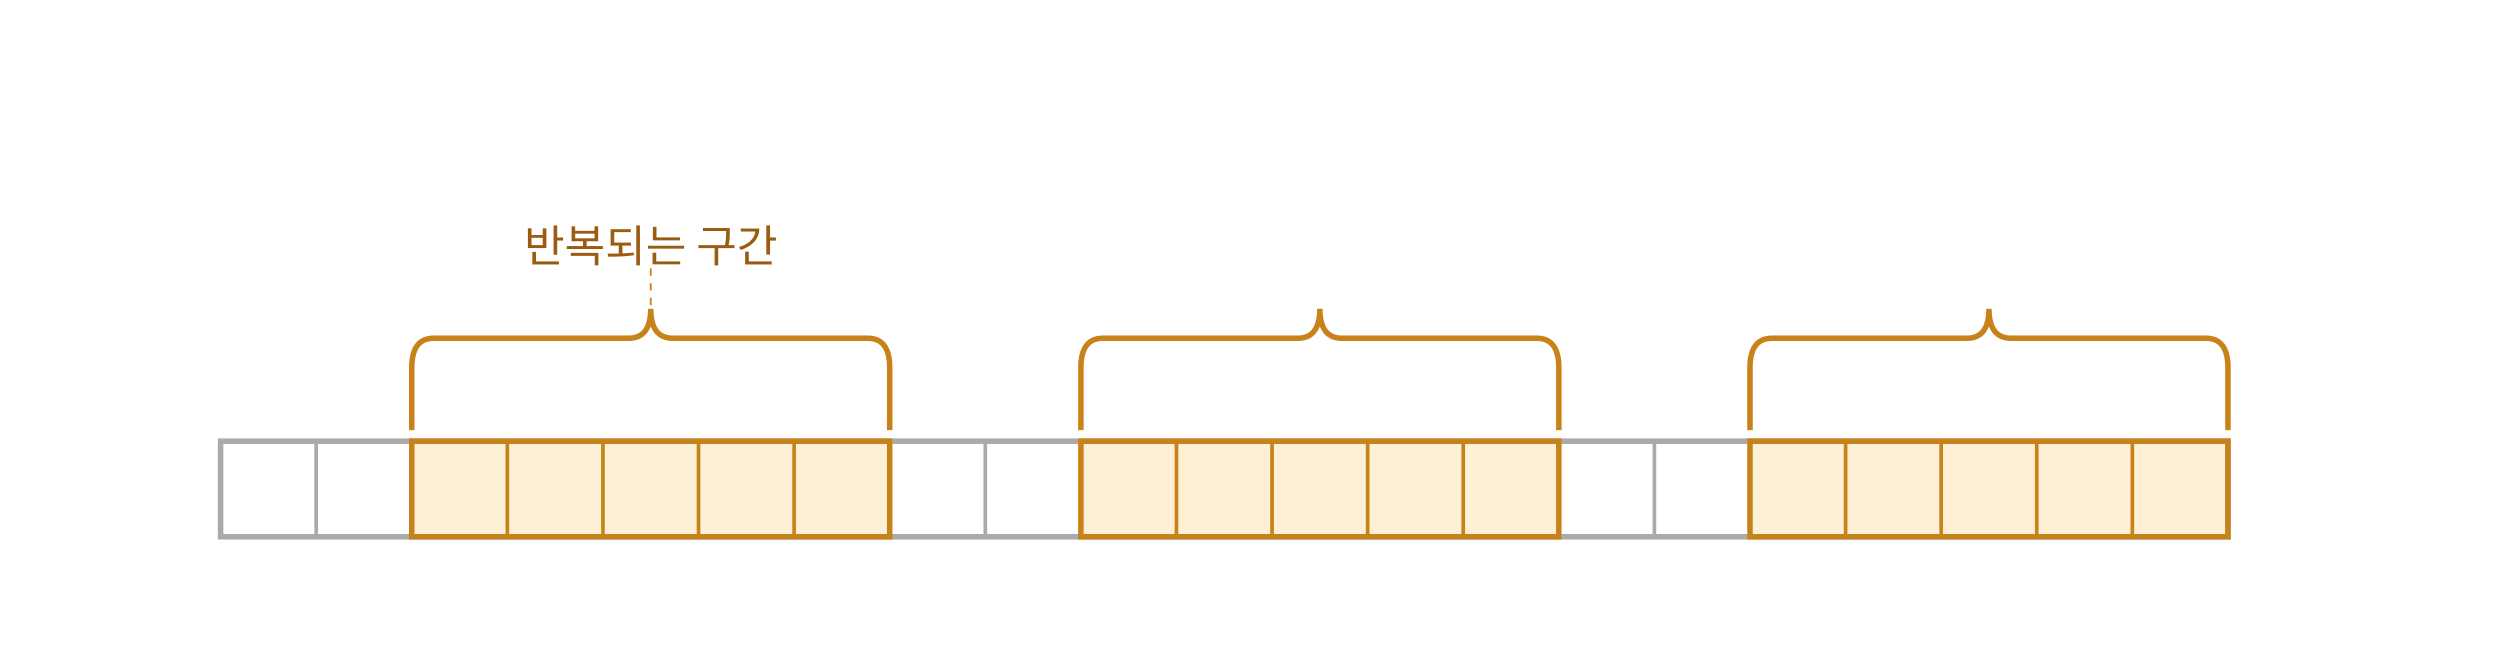
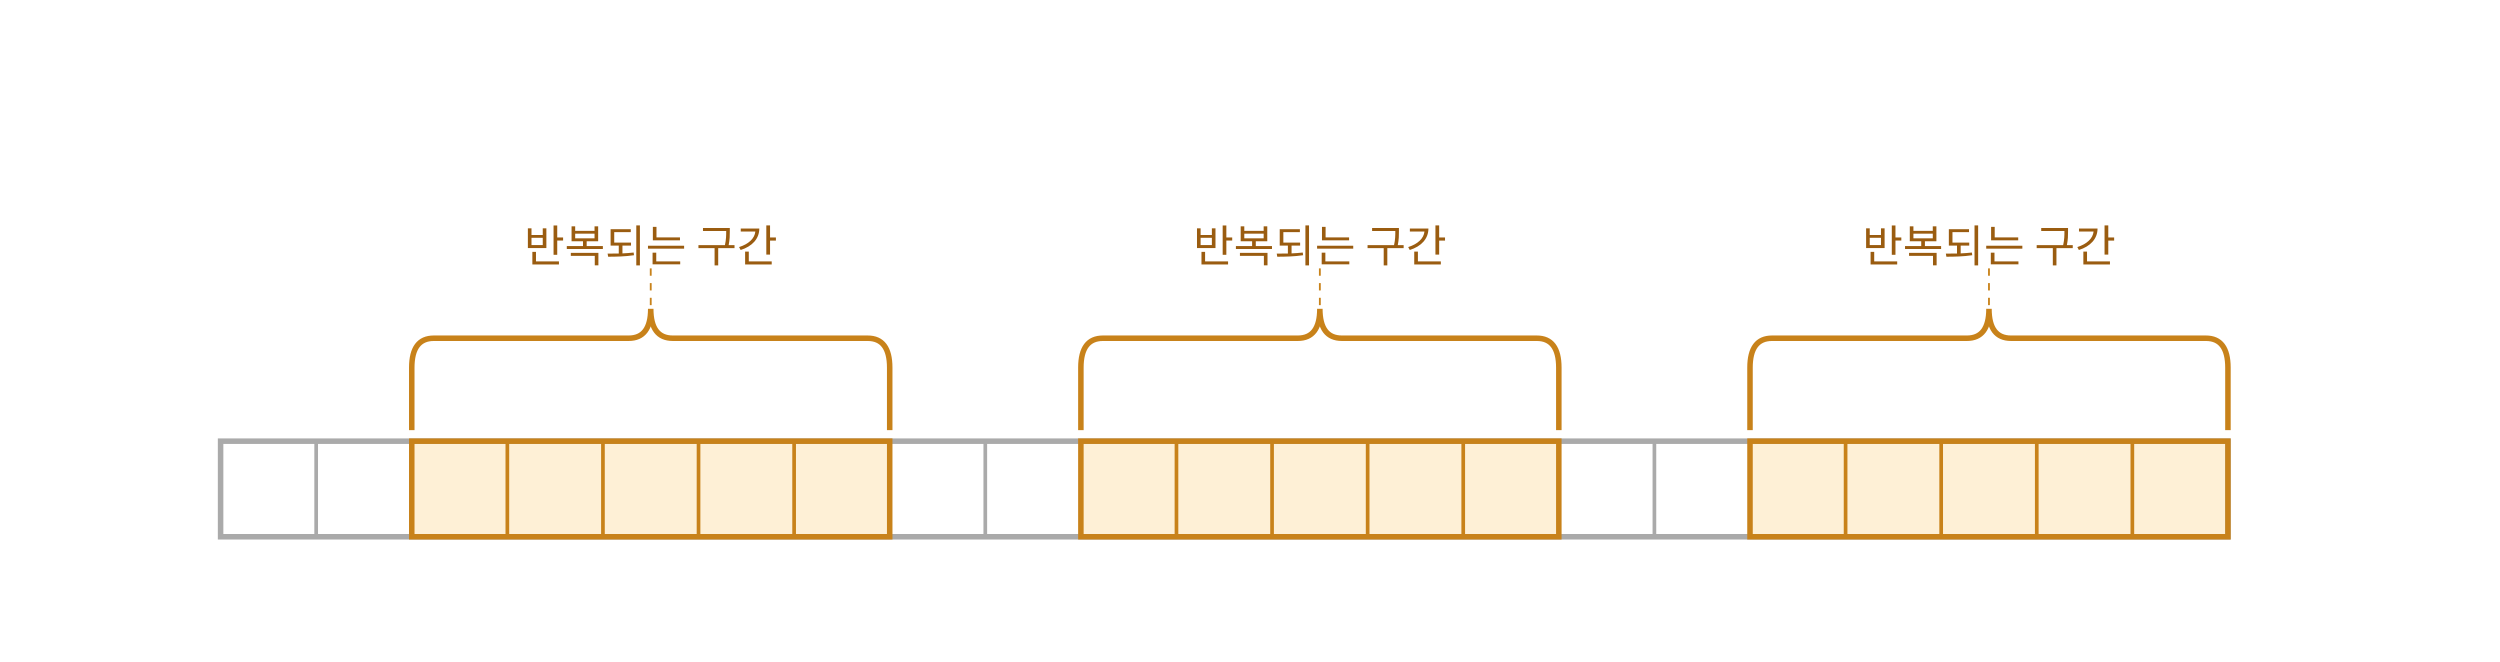
<svg xmlns="http://www.w3.org/2000/svg" width="100%" viewBox="0 0 680 180">
  <rect x="112" y="120" width="130" height="26" fill="#FEF0D6" />
  <rect x="294" y="120" width="130" height="26" fill="#FEF0D6" />
  <rect x="476" y="120" width="130" height="26" fill="#FEF0D6" />
  <rect x="60" y="120" width="546" height="26" fill="none" stroke="#AAAAAA" stroke-width="1.5" />
  <line x1="86" y1="120" x2="86" y2="146" stroke="#AAAAAA" stroke-width="1" />
  <line x1="112" y1="120" x2="112" y2="146" stroke="#C8821A" stroke-width="1" />
  <line x1="138" y1="120" x2="138" y2="146" stroke="#C8821A" stroke-width="1" />
  <line x1="164" y1="120" x2="164" y2="146" stroke="#C8821A" stroke-width="1" />
  <line x1="190" y1="120" x2="190" y2="146" stroke="#C8821A" stroke-width="1" />
  <line x1="216" y1="120" x2="216" y2="146" stroke="#C8821A" stroke-width="1" />
  <line x1="242" y1="120" x2="242" y2="146" stroke="#C8821A" stroke-width="1" />
  <line x1="268" y1="120" x2="268" y2="146" stroke="#AAAAAA" stroke-width="1" />
  <line x1="294" y1="120" x2="294" y2="146" stroke="#C8821A" stroke-width="1" />
  <line x1="320" y1="120" x2="320" y2="146" stroke="#C8821A" stroke-width="1" />
  <line x1="346" y1="120" x2="346" y2="146" stroke="#C8821A" stroke-width="1" />
  <line x1="372" y1="120" x2="372" y2="146" stroke="#C8821A" stroke-width="1" />
  <line x1="398" y1="120" x2="398" y2="146" stroke="#C8821A" stroke-width="1" />
  <line x1="424" y1="120" x2="424" y2="146" stroke="#C8821A" stroke-width="1" />
  <line x1="450" y1="120" x2="450" y2="146" stroke="#AAAAAA" stroke-width="1" />
  <line x1="476" y1="120" x2="476" y2="146" stroke="#C8821A" stroke-width="1" />
  <line x1="502" y1="120" x2="502" y2="146" stroke="#C8821A" stroke-width="1" />
  <line x1="528" y1="120" x2="528" y2="146" stroke="#C8821A" stroke-width="1" />
  <line x1="554" y1="120" x2="554" y2="146" stroke="#C8821A" stroke-width="1" />
  <line x1="580" y1="120" x2="580" y2="146" stroke="#C8821A" stroke-width="1" />
  <rect x="112" y="120" width="130" height="26" fill="none" stroke="#C8821A" stroke-width="1.5" />
  <rect x="294" y="120" width="130" height="26" fill="none" stroke="#C8821A" stroke-width="1.5" />
  <rect x="476" y="120" width="130" height="26" fill="none" stroke="#C8821A" stroke-width="1.5" />
  <path d="M112,117 L112,100 Q112,92 118,92 L171,92 Q177,92 177,84 Q177,92 183,92 L236,92 Q242,92 242,100 L242,117" fill="none" stroke="#C8821A" stroke-width="1.5" />
  <path d="M294,117 L294,100 Q294,92 300,92 L353,92 Q359,92 359,84 Q359,92 365,92 L418,92 Q424,92 424,100 L424,117" fill="none" stroke="#C8821A" stroke-width="1.5" />
  <path d="M476,117 L476,100 Q476,92 482,92 L535,92 Q541,92 541,84 Q541,92 547,92 L600,92 Q606,92 606,100 L606,117" fill="none" stroke="#C8821A" stroke-width="1.5" />
  <text x="177" y="66" font-size="12" fill="#9A5C10" text-anchor="middle" dominant-baseline="central">반복되는 구간</text>
  <line x1="177" y1="73" x2="177" y2="84" stroke="#C8821A" stroke-width="0.5" stroke-dasharray="2,2" />
+   <text x="359" y="66" font-size="12" fill="#9A5C10" text-anchor="middle" dominant-baseline="central">반복되는 구간</text>
+   <line x1="359" y1="73" x2="359" y2="84" stroke="#C8821A" stroke-width="0.5" stroke-dasharray="2,2" />
+   <text x="541" y="66" font-size="12" fill="#9A5C10" text-anchor="middle" dominant-baseline="central">반복되는 구간</text>
+   <line x1="541" y1="73" x2="541" y2="84" stroke="#C8821A" stroke-width="0.5" stroke-dasharray="2,2" />
</svg>
